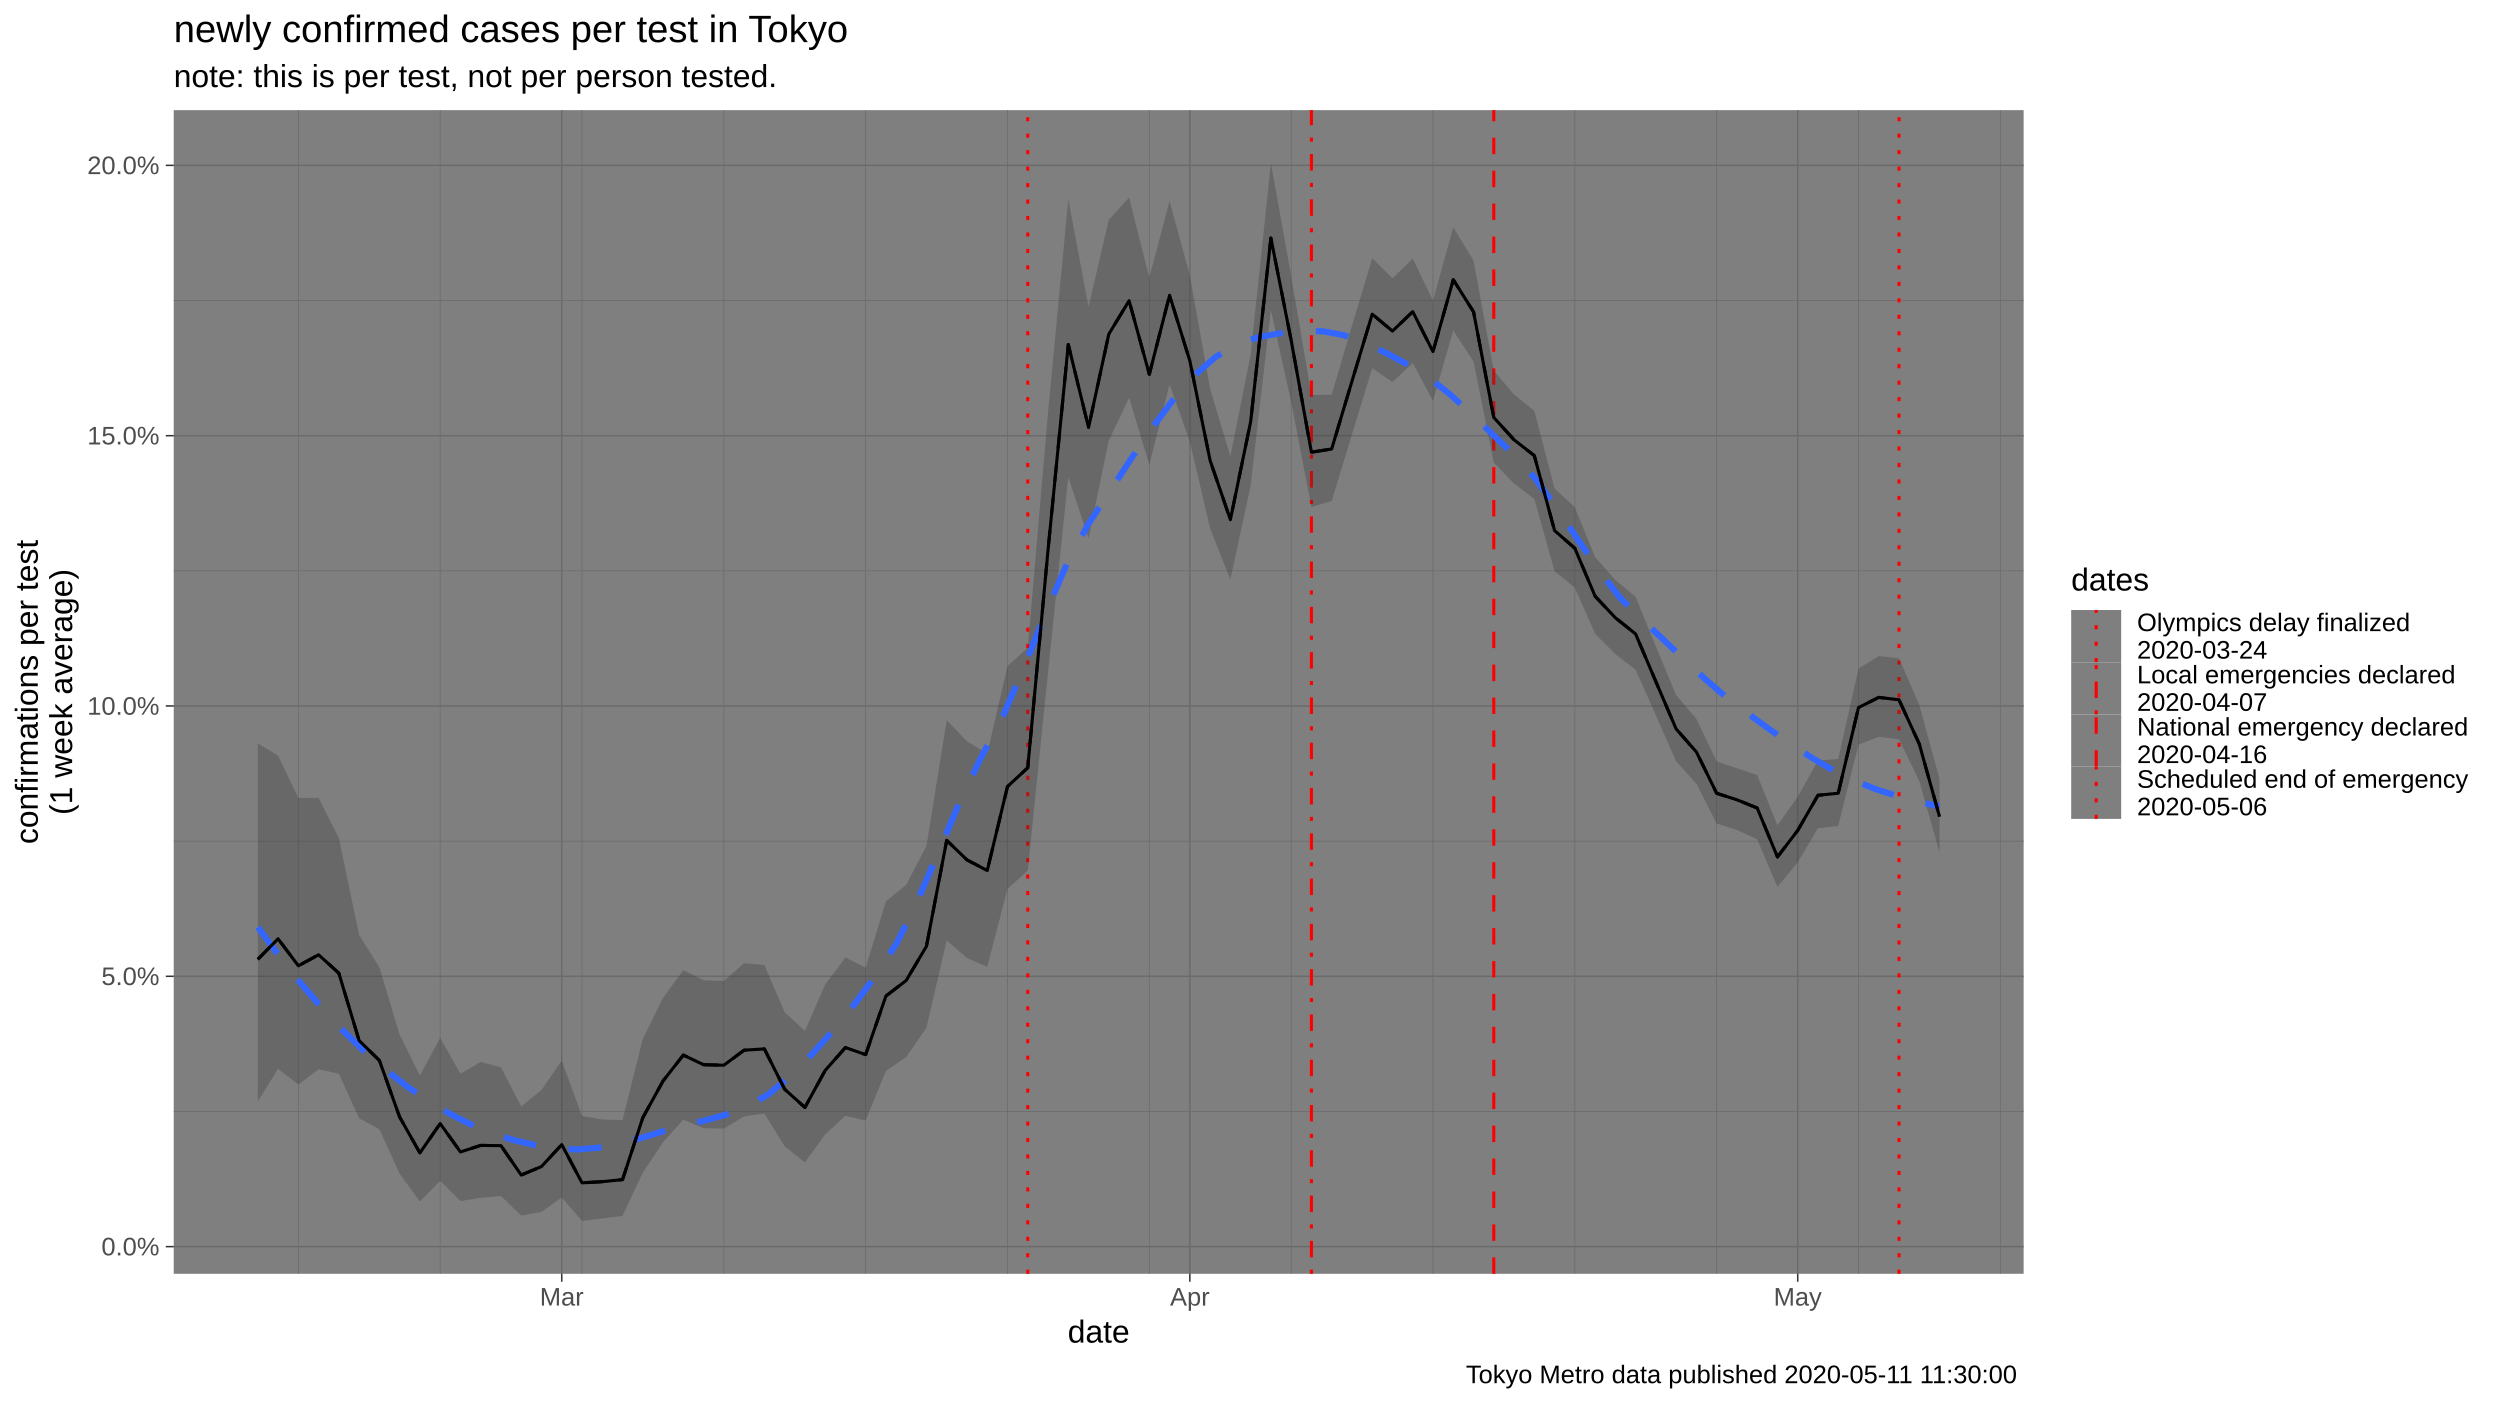
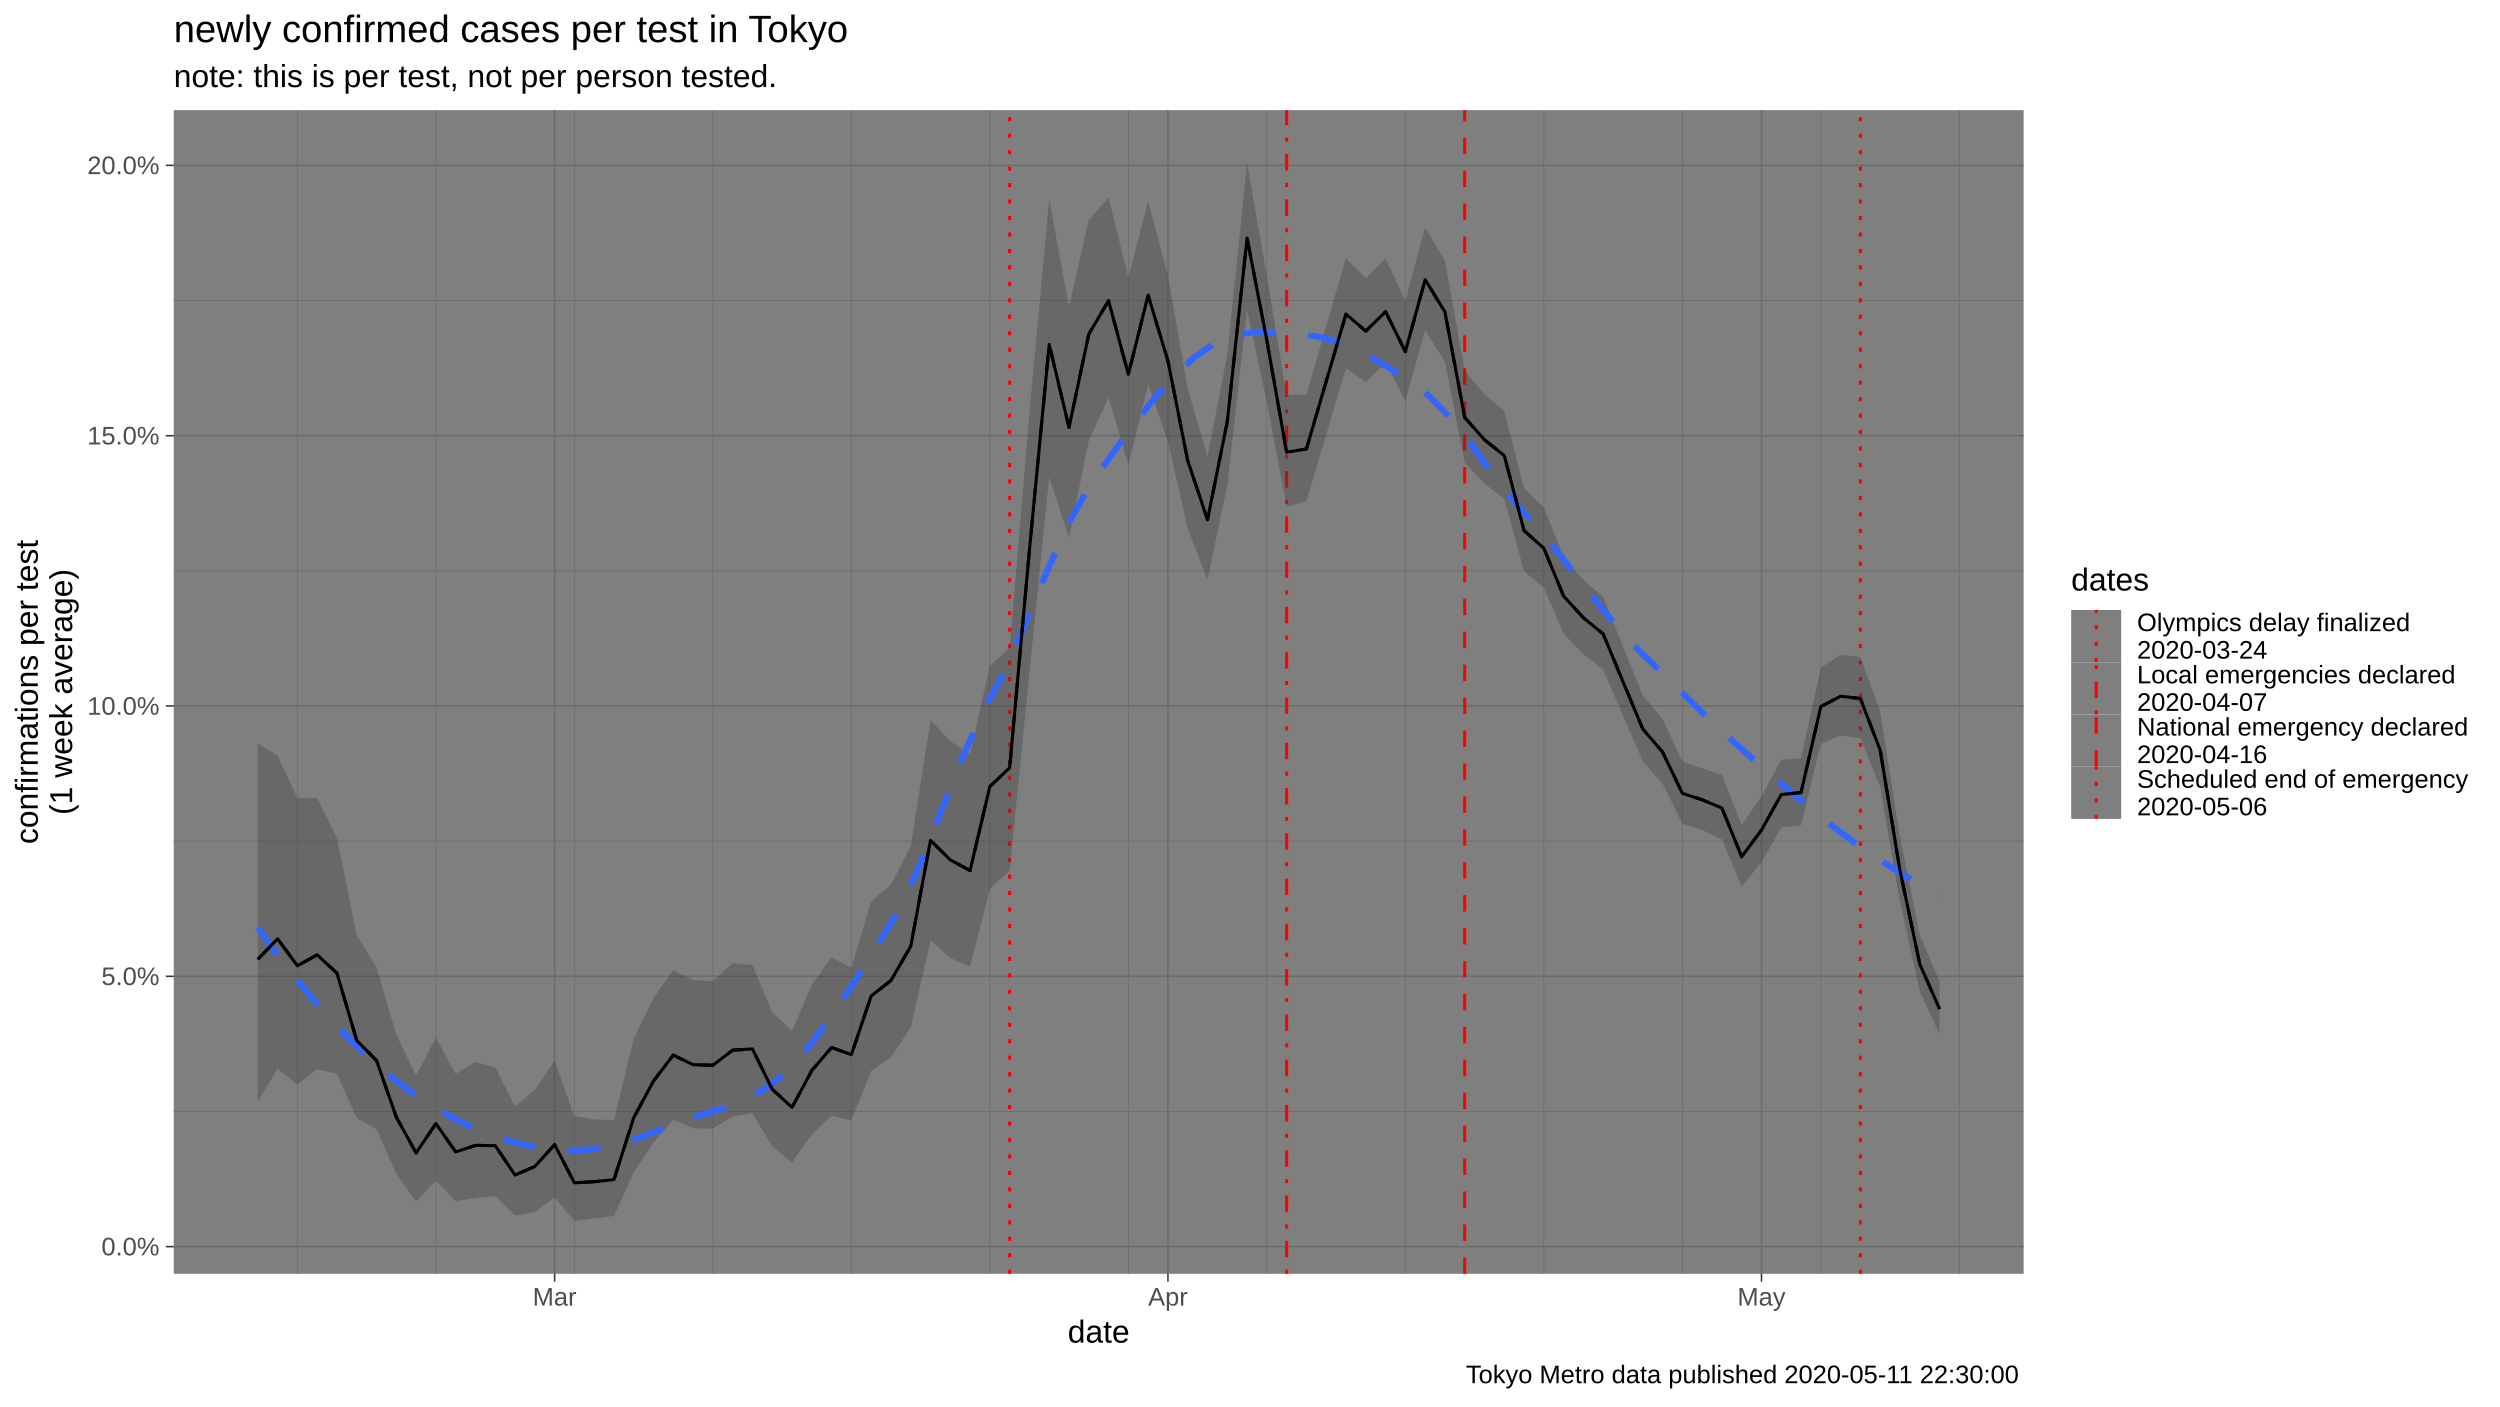
<svg xmlns="http://www.w3.org/2000/svg" viewBox="0 0 864.00 486.00">
  <defs>
    <style type="text/css">
    line, polyline, polygon, path, rect, circle {
      fill: none;
      stroke: #000000;
      stroke-linecap: round;
      stroke-linejoin: round;
      stroke-miterlimit: 10.00;
    }
  </style>
  </defs>
  <rect width="100%" height="100%" style="stroke: none; fill: #FFFFFF;" />
  <rect x="0.00" y="0.00" width="864.00" height="486.00" style="stroke-width: 1.07; stroke: #FFFFFF; fill: #FFFFFF;" />
  <defs>
    <clipPath id="cpNjAuMDR8Njk5LjM3fDQ0MC4yMnwzOC4wNw==">
      <rect x="60.04" y="38.07" width="639.33" height="402.15" />
    </clipPath>
  </defs>
  <rect x="60.04" y="38.07" width="639.33" height="402.15" style="stroke-width: 1.07; stroke: none; fill: #7F7F7F;" clip-path="url(#cpNjAuMDR8Njk5LjM3fDQ0MC4yMnwzOC4wNw==)" />
  <polyline points="60.04,384.12 699.37,384.12 " style="stroke-width: 0.27; stroke: #6B6B6B; stroke-linecap: butt;" clip-path="url(#cpNjAuMDR8Njk5LjM3fDQ0MC4yMnwzOC4wNw==)" />
  <polyline points="60.04,290.70 699.37,290.70 " style="stroke-width: 0.27; stroke: #6B6B6B; stroke-linecap: butt;" clip-path="url(#cpNjAuMDR8Njk5LjM3fDQ0MC4yMnwzOC4wNw==)" />
  <polyline points="60.04,197.28 699.37,197.28 " style="stroke-width: 0.27; stroke: #6B6B6B; stroke-linecap: butt;" clip-path="url(#cpNjAuMDR8Njk5LjM3fDQ0MC4yMnwzOC4wNw==)" />
  <polyline points="60.04,103.86 699.37,103.86 " style="stroke-width: 0.27; stroke: #6B6B6B; stroke-linecap: butt;" clip-path="url(#cpNjAuMDR8Njk5LjM3fDQ0MC4yMnwzOC4wNw==)" />
-   <polyline points="103.11,440.22 103.11,38.07 " style="stroke-width: 0.27; stroke: #6B6B6B; stroke-linecap: butt;" clip-path="url(#cpNjAuMDR8Njk5LjM3fDQ0MC4yMnwzOC4wNw==)" />
-   <polyline points="152.12,440.22 152.12,38.07 " style="stroke-width: 0.27; stroke: #6B6B6B; stroke-linecap: butt;" clip-path="url(#cpNjAuMDR8Njk5LjM3fDQ0MC4yMnwzOC4wNw==)" />
-   <polyline points="201.14,440.22 201.14,38.07 " style="stroke-width: 0.27; stroke: #6B6B6B; stroke-linecap: butt;" clip-path="url(#cpNjAuMDR8Njk5LjM3fDQ0MC4yMnwzOC4wNw==)" />
-   <polyline points="250.16,440.22 250.16,38.07 " style="stroke-width: 0.27; stroke: #6B6B6B; stroke-linecap: butt;" clip-path="url(#cpNjAuMDR8Njk5LjM3fDQ0MC4yMnwzOC4wNw==)" />
-   <polyline points="299.17,440.22 299.17,38.07 " style="stroke-width: 0.27; stroke: #6B6B6B; stroke-linecap: butt;" clip-path="url(#cpNjAuMDR8Njk5LjM3fDQ0MC4yMnwzOC4wNw==)" />
-   <polyline points="348.19,440.22 348.19,38.07 " style="stroke-width: 0.27; stroke: #6B6B6B; stroke-linecap: butt;" clip-path="url(#cpNjAuMDR8Njk5LjM3fDQ0MC4yMnwzOC4wNw==)" />
-   <polyline points="397.21,440.22 397.21,38.07 " style="stroke-width: 0.27; stroke: #6B6B6B; stroke-linecap: butt;" clip-path="url(#cpNjAuMDR8Njk5LjM3fDQ0MC4yMnwzOC4wNw==)" />
-   <polyline points="446.23,440.22 446.23,38.07 " style="stroke-width: 0.27; stroke: #6B6B6B; stroke-linecap: butt;" clip-path="url(#cpNjAuMDR8Njk5LjM3fDQ0MC4yMnwzOC4wNw==)" />
-   <polyline points="495.24,440.22 495.24,38.07 " style="stroke-width: 0.27; stroke: #6B6B6B; stroke-linecap: butt;" clip-path="url(#cpNjAuMDR8Njk5LjM3fDQ0MC4yMnwzOC4wNw==)" />
-   <polyline points="544.26,440.22 544.26,38.07 " style="stroke-width: 0.27; stroke: #6B6B6B; stroke-linecap: butt;" clip-path="url(#cpNjAuMDR8Njk5LjM3fDQ0MC4yMnwzOC4wNw==)" />
-   <polyline points="593.28,440.22 593.28,38.07 " style="stroke-width: 0.27; stroke: #6B6B6B; stroke-linecap: butt;" clip-path="url(#cpNjAuMDR8Njk5LjM3fDQ0MC4yMnwzOC4wNw==)" />
-   <polyline points="642.30,440.22 642.30,38.07 " style="stroke-width: 0.27; stroke: #6B6B6B; stroke-linecap: butt;" clip-path="url(#cpNjAuMDR8Njk5LjM3fDQ0MC4yMnwzOC4wNw==)" />
-   <polyline points="691.31,440.22 691.31,38.07 " style="stroke-width: 0.27; stroke: #6B6B6B; stroke-linecap: butt;" clip-path="url(#cpNjAuMDR8Njk5LjM3fDQ0MC4yMnwzOC4wNw==)" />
+   <polyline points="102.78,440.22 102.78,38.07 " style="stroke-width: 0.27; stroke: #6B6B6B; stroke-linecap: butt;" clip-path="url(#cpNjAuMDR8Njk5LjM3fDQ0MC4yMnwzOC4wNw==)" />
+   <polyline points="150.64,440.22 150.64,38.07 " style="stroke-width: 0.27; stroke: #6B6B6B; stroke-linecap: butt;" clip-path="url(#cpNjAuMDR8Njk5LjM3fDQ0MC4yMnwzOC4wNw==)" />
+   <polyline points="198.50,440.22 198.50,38.07 " style="stroke-width: 0.27; stroke: #6B6B6B; stroke-linecap: butt;" clip-path="url(#cpNjAuMDR8Njk5LjM3fDQ0MC4yMnwzOC4wNw==)" />
+   <polyline points="246.37,440.22 246.37,38.07 " style="stroke-width: 0.27; stroke: #6B6B6B; stroke-linecap: butt;" clip-path="url(#cpNjAuMDR8Njk5LjM3fDQ0MC4yMnwzOC4wNw==)" />
+   <polyline points="294.23,440.22 294.23,38.07 " style="stroke-width: 0.27; stroke: #6B6B6B; stroke-linecap: butt;" clip-path="url(#cpNjAuMDR8Njk5LjM3fDQ0MC4yMnwzOC4wNw==)" />
+   <polyline points="342.10,440.22 342.10,38.07 " style="stroke-width: 0.27; stroke: #6B6B6B; stroke-linecap: butt;" clip-path="url(#cpNjAuMDR8Njk5LjM3fDQ0MC4yMnwzOC4wNw==)" />
+   <polyline points="389.96,440.22 389.96,38.07 " style="stroke-width: 0.27; stroke: #6B6B6B; stroke-linecap: butt;" clip-path="url(#cpNjAuMDR8Njk5LjM3fDQ0MC4yMnwzOC4wNw==)" />
+   <polyline points="437.82,440.22 437.82,38.07 " style="stroke-width: 0.27; stroke: #6B6B6B; stroke-linecap: butt;" clip-path="url(#cpNjAuMDR8Njk5LjM3fDQ0MC4yMnwzOC4wNw==)" />
+   <polyline points="485.69,440.22 485.69,38.07 " style="stroke-width: 0.27; stroke: #6B6B6B; stroke-linecap: butt;" clip-path="url(#cpNjAuMDR8Njk5LjM3fDQ0MC4yMnwzOC4wNw==)" />
+   <polyline points="533.55,440.22 533.55,38.07 " style="stroke-width: 0.27; stroke: #6B6B6B; stroke-linecap: butt;" clip-path="url(#cpNjAuMDR8Njk5LjM3fDQ0MC4yMnwzOC4wNw==)" />
+   <polyline points="581.42,440.22 581.42,38.07 " style="stroke-width: 0.27; stroke: #6B6B6B; stroke-linecap: butt;" clip-path="url(#cpNjAuMDR8Njk5LjM3fDQ0MC4yMnwzOC4wNw==)" />
+   <polyline points="629.28,440.22 629.28,38.07 " style="stroke-width: 0.27; stroke: #6B6B6B; stroke-linecap: butt;" clip-path="url(#cpNjAuMDR8Njk5LjM3fDQ0MC4yMnwzOC4wNw==)" />
+   <polyline points="677.14,440.22 677.14,38.07 " style="stroke-width: 0.27; stroke: #6B6B6B; stroke-linecap: butt;" clip-path="url(#cpNjAuMDR8Njk5LjM3fDQ0MC4yMnwzOC4wNw==)" />
  <polyline points="60.04,430.83 699.37,430.83 " style="stroke-width: 0.53; stroke: #6B6B6B; stroke-linecap: butt;" clip-path="url(#cpNjAuMDR8Njk5LjM3fDQ0MC4yMnwzOC4wNw==)" />
  <polyline points="60.04,337.41 699.37,337.41 " style="stroke-width: 0.53; stroke: #6B6B6B; stroke-linecap: butt;" clip-path="url(#cpNjAuMDR8Njk5LjM3fDQ0MC4yMnwzOC4wNw==)" />
  <polyline points="60.04,243.99 699.37,243.99 " style="stroke-width: 0.53; stroke: #6B6B6B; stroke-linecap: butt;" clip-path="url(#cpNjAuMDR8Njk5LjM3fDQ0MC4yMnwzOC4wNw==)" />
  <polyline points="60.04,150.57 699.37,150.57 " style="stroke-width: 0.53; stroke: #6B6B6B; stroke-linecap: butt;" clip-path="url(#cpNjAuMDR8Njk5LjM3fDQ0MC4yMnwzOC4wNw==)" />
  <polyline points="60.04,57.15 699.37,57.15 " style="stroke-width: 0.53; stroke: #6B6B6B; stroke-linecap: butt;" clip-path="url(#cpNjAuMDR8Njk5LjM3fDQ0MC4yMnwzOC4wNw==)" />
-   <polyline points="194.14,440.22 194.14,38.07 " style="stroke-width: 0.53; stroke: #6B6B6B; stroke-linecap: butt;" clip-path="url(#cpNjAuMDR8Njk5LjM3fDQ0MC4yMnwzOC4wNw==)" />
-   <polyline points="411.21,440.22 411.21,38.07 " style="stroke-width: 0.53; stroke: #6B6B6B; stroke-linecap: butt;" clip-path="url(#cpNjAuMDR8Njk5LjM3fDQ0MC4yMnwzOC4wNw==)" />
-   <polyline points="621.29,440.22 621.29,38.07 " style="stroke-width: 0.53; stroke: #6B6B6B; stroke-linecap: butt;" clip-path="url(#cpNjAuMDR8Njk5LjM3fDQ0MC4yMnwzOC4wNw==)" />
-   <line x1="355.19" y1="440.22" x2="355.19" y2="38.07" style="stroke-width: 1.07; stroke: #FF0000; stroke-dasharray: 1.42,4.27; stroke-linecap: butt;" clip-path="url(#cpNjAuMDR8Njk5LjM3fDQ0MC4yMnwzOC4wNw==)" />
-   <line x1="453.23" y1="440.22" x2="453.23" y2="38.07" style="stroke-width: 1.07; stroke: #FF0000; stroke-dasharray: 1.42,4.27,5.69,4.27; stroke-linecap: butt;" clip-path="url(#cpNjAuMDR8Njk5LjM3fDQ0MC4yMnwzOC4wNw==)" />
-   <line x1="516.25" y1="440.22" x2="516.25" y2="38.07" style="stroke-width: 1.07; stroke: #FF0000; stroke-dasharray: 5.69,5.69; stroke-linecap: butt;" clip-path="url(#cpNjAuMDR8Njk5LjM3fDQ0MC4yMnwzOC4wNw==)" />
-   <line x1="656.30" y1="440.22" x2="656.30" y2="38.07" style="stroke-width: 1.07; stroke: #FF0000; stroke-dasharray: 1.42,4.27; stroke-linecap: butt;" clip-path="url(#cpNjAuMDR8Njk5LjM3fDQ0MC4yMnwzOC4wNw==)" />
-   <polygon points="89.10,256.90 96.10,261.14 103.11,275.77 110.11,275.73 117.11,289.63 124.11,323.08 131.12,334.30 138.12,357.57 145.12,371.72 152.12,358.68 159.13,371.10 166.13,366.99 173.13,368.86 180.13,382.39 187.14,376.68 194.14,366.51 201.14,385.68 208.14,386.87 215.15,387.11 222.15,359.02 229.15,344.84 236.15,335.29 243.16,338.77 250.16,339.02 257.16,332.87 264.16,333.49 271.17,349.81 278.17,356.26 285.17,340.25 292.17,330.88 299.17,334.40 306.18,311.47 313.18,305.76 320.18,292.37 327.18,248.89 334.19,256.19 341.19,260.47 348.19,230.20 355.19,223.89 362.20,142.51 369.20,68.83 376.20,106.01 383.20,75.95 390.21,68.27 397.21,95.95 404.21,69.43 411.21,95.20 418.22,134.31 425.22,157.72 432.22,122.53 439.22,56.35 446.23,95.35 453.23,136.50 460.23,136.39 467.23,112.61 474.24,89.23 481.24,96.19 488.24,89.35 495.24,103.91 502.25,78.53 509.25,90.04 516.25,128.10 523.25,136.33 530.26,141.97 537.26,168.80 544.26,175.32 551.26,192.53 558.27,200.46 565.27,206.27 572.27,223.42 579.27,240.21 586.28,248.43 593.28,263.17 600.28,265.50 607.28,267.84 614.29,285.20 621.29,275.36 628.29,262.85 635.29,262.27 642.30,231.04 649.30,226.73 656.30,227.51 663.30,243.61 670.31,269.18 670.31,294.62 663.30,269.93 656.30,255.50 649.30,254.64 642.30,257.38 635.29,285.43 628.29,286.25 621.29,298.02 614.29,306.55 607.28,290.11 600.28,286.83 593.28,284.64 586.28,270.85 579.27,263.14 572.27,247.25 565.27,231.45 558.27,226.08 551.26,219.05 544.26,203.13 537.26,197.42 530.26,172.45 523.25,167.13 516.25,159.89 509.25,124.97 502.25,114.24 495.24,138.52 488.24,125.48 481.24,132.05 474.24,127.25 467.23,150.21 460.23,173.16 453.23,175.22 446.23,139.02 439.22,107.14 432.22,167.87 425.22,200.32 418.22,182.69 411.21,152.66 404.21,132.88 397.21,160.64 390.21,137.47 383.20,152.27 376.20,186.02 369.20,164.90 362.20,232.46 355.19,300.85 348.19,307.22 341.19,334.17 334.19,331.09 327.18,325.03 320.18,355.17 313.18,365.32 306.18,370.11 299.17,387.24 292.17,385.63 285.17,392.04 278.17,401.74 271.17,396.19 264.16,384.82 257.16,385.84 250.16,390.04 243.16,389.93 236.15,386.97 229.15,394.77 222.15,405.26 215.15,420.21 208.14,421.12 201.14,421.94 194.14,413.86 187.14,418.84 180.13,420.12 173.13,413.35 166.13,413.99 159.13,415.08 152.12,408.08 145.12,415.25 138.12,405.66 131.12,390.29 124.11,386.47 117.11,371.11 110.11,369.54 103.11,374.82 96.10,369.38 89.10,380.72 " style="stroke-width: 1.07; stroke: none; fill: #333333; fill-opacity: 0.30;" clip-path="url(#cpNjAuMDR8Njk5LjM3fDQ0MC4yMnwzOC4wNw==)" />
-   <polyline points="89.10,320.42 96.46,330.38 103.82,339.68 111.17,348.29 118.53,356.18 125.89,363.33 133.24,369.73 140.60,375.42 147.96,380.45 155.31,384.83 162.67,388.60 170.03,391.64 177.39,393.99 184.74,395.70 192.10,396.83 199.46,397.25 206.81,396.66 214.17,395.27 221.53,393.31 228.88,391.04 236.24,388.99 243.60,387.24 250.96,385.22 258.31,382.37 265.67,378.13 273.03,371.96 280.38,364.59 287.74,356.38 295.10,347.32 302.45,337.41 309.81,326.13 317.17,311.16 324.53,293.99 331.88,276.71 339.24,261.42 346.60,247.55 353.95,230.45 361.31,212.14 368.67,194.97 376.02,181.29 383.38,170.10 390.74,158.83 398.10,148.00 405.45,138.13 412.81,129.73 420.17,123.31 427.52,119.06 434.88,116.53 442.24,115.21 449.60,114.61 456.95,114.46 464.31,115.81 471.67,118.47 479.02,122.00 486.38,125.96 493.74,130.44 501.09,136.25 508.45,142.96 515.81,150.09 523.17,157.15 530.52,165.30 537.88,175.40 545.24,186.37 552.59,197.15 559.95,206.65 567.31,213.96 574.66,220.85 582.02,227.91 589.38,234.77 596.74,241.08 604.09,246.63 611.45,251.98 618.81,257.11 626.16,261.89 633.52,266.18 640.88,269.81 648.23,272.73 655.59,275.10 662.95,277.05 670.31,278.73 " style="stroke-width: 2.13; stroke: #3366FF; stroke-dasharray: 11.38,11.38; stroke-linecap: butt;" clip-path="url(#cpNjAuMDR8Njk5LjM3fDQ0MC4yMnwzOC4wNw==)" />
-   <polyline points="89.10,331.55 96.10,324.45 103.11,333.77 110.11,329.98 117.11,336.34 124.11,359.62 131.12,366.51 138.12,386.06 145.12,398.45 152.12,388.30 159.13,398.11 166.13,395.85 173.13,395.94 180.13,406.09 187.14,403.15 194.14,395.58 201.14,408.78 208.14,408.39 215.15,407.67 222.15,386.28 229.15,373.58 236.15,364.63 243.16,367.97 250.16,368.14 257.16,362.94 264.16,362.51 271.17,376.44 278.17,382.73 285.17,369.96 292.17,362.03 299.17,364.47 306.18,344.22 313.18,338.86 320.18,327.03 327.18,290.43 334.19,297.18 341.19,300.86 348.19,271.82 355.19,265.34 362.20,190.13 369.20,119.06 376.20,147.74 383.20,115.48 390.21,103.94 397.21,129.34 404.21,102.05 411.21,124.73 418.22,159.17 425.22,179.59 432.22,145.76 439.22,82.28 446.23,117.64 453.23,156.28 460.23,155.16 467.23,131.77 474.24,108.57 481.24,114.42 488.24,107.71 495.24,121.51 502.25,96.67 509.25,107.78 516.25,144.27 523.25,151.99 530.26,157.47 537.26,183.37 544.26,189.48 551.26,206.04 558.27,213.51 565.27,219.10 572.27,235.58 579.27,251.92 586.28,259.89 593.28,274.16 600.28,276.41 607.28,279.25 614.29,296.16 621.29,287.00 628.29,274.85 635.29,274.14 642.30,244.52 649.30,241.02 656.30,241.85 663.30,257.10 670.31,282.27 " style="stroke-width: 1.07; stroke-dasharray: 5.69,5.69; stroke-linecap: butt;" clip-path="url(#cpNjAuMDR8Njk5LjM3fDQ0MC4yMnwzOC4wNw==)" />
-   <polyline points="89.10,331.55 96.10,324.45 103.11,333.77 110.11,329.98 117.11,336.34 124.11,359.62 131.12,366.51 138.12,386.06 145.12,398.45 152.12,388.30 159.13,398.11 166.13,395.85 173.13,395.94 180.13,406.09 187.14,403.15 194.14,395.58 201.14,408.78 208.14,408.39 215.15,407.67 222.15,386.28 229.15,373.58 236.15,364.63 243.16,367.97 250.16,368.14 257.16,362.94 264.16,362.51 271.17,376.44 278.17,382.73 285.17,369.96 292.17,362.03 299.17,364.47 306.18,344.22 313.18,338.86 320.18,327.03 327.18,290.43 334.19,297.18 341.19,300.86 348.19,271.82 355.19,265.34 362.20,190.13 369.20,119.06 376.20,147.74 383.20,115.48 390.21,103.94 397.21,129.34 404.21,102.05 411.21,124.73 418.22,159.17 425.22,179.59 432.22,145.76 439.22,82.28 446.23,117.64 453.23,156.28 460.23,155.16 467.23,131.77 474.24,108.57 481.24,114.42 488.24,107.71 495.24,121.51 502.25,96.67 509.25,107.78 516.25,144.27 523.25,151.99 530.26,157.47 537.26,183.37 544.26,189.48 551.26,206.04 558.27,213.51 565.27,219.10 572.27,235.58 579.27,251.92 586.28,259.89 593.28,274.16 600.28,276.41 607.28,279.25 614.29,296.16 621.29,287.00 628.29,274.85 635.29,274.14 642.30,244.52 649.30,241.02 656.30,241.85 663.30,257.10 670.31,282.27 " style="stroke-width: 1.07; stroke-linecap: butt;" clip-path="url(#cpNjAuMDR8Njk5LjM3fDQ0MC4yMnwzOC4wNw==)" />
+   <polyline points="191.67,440.22 191.67,38.07 " style="stroke-width: 0.53; stroke: #6B6B6B; stroke-linecap: butt;" clip-path="url(#cpNjAuMDR8Njk5LjM3fDQ0MC4yMnwzOC4wNw==)" />
+   <polyline points="403.64,440.22 403.64,38.07 " style="stroke-width: 0.53; stroke: #6B6B6B; stroke-linecap: butt;" clip-path="url(#cpNjAuMDR8Njk5LjM3fDQ0MC4yMnwzOC4wNw==)" />
+   <polyline points="608.77,440.22 608.77,38.07 " style="stroke-width: 0.53; stroke: #6B6B6B; stroke-linecap: butt;" clip-path="url(#cpNjAuMDR8Njk5LjM3fDQ0MC4yMnwzOC4wNw==)" />
+   <line x1="348.93" y1="440.22" x2="348.93" y2="38.07" style="stroke-width: 1.07; stroke: #FF0000; stroke-dasharray: 1.42,4.27; stroke-linecap: butt;" clip-path="url(#cpNjAuMDR8Njk5LjM3fDQ0MC4yMnwzOC4wNw==)" />
+   <line x1="444.66" y1="440.22" x2="444.66" y2="38.07" style="stroke-width: 1.07; stroke: #FF0000; stroke-dasharray: 1.42,4.27,5.69,4.27; stroke-linecap: butt;" clip-path="url(#cpNjAuMDR8Njk5LjM3fDQ0MC4yMnwzOC4wNw==)" />
+   <line x1="506.20" y1="440.22" x2="506.20" y2="38.07" style="stroke-width: 1.07; stroke: #FF0000; stroke-dasharray: 5.69,5.69; stroke-linecap: butt;" clip-path="url(#cpNjAuMDR8Njk5LjM3fDQ0MC4yMnwzOC4wNw==)" />
+   <line x1="642.95" y1="440.22" x2="642.95" y2="38.07" style="stroke-width: 1.07; stroke: #FF0000; stroke-dasharray: 1.42,4.27; stroke-linecap: butt;" clip-path="url(#cpNjAuMDR8Njk5LjM3fDQ0MC4yMnwzOC4wNw==)" />
+   <polygon points="89.10,256.90 95.94,261.14 102.78,275.77 109.61,275.73 116.45,289.63 123.29,323.08 130.13,334.30 136.96,357.57 143.80,371.72 150.64,358.68 157.48,371.10 164.32,366.99 171.15,368.86 177.99,382.39 184.83,376.68 191.67,366.51 198.50,385.68 205.34,386.87 212.18,387.11 219.02,359.02 225.86,344.84 232.69,335.29 239.53,338.77 246.37,339.02 253.21,332.87 260.04,333.49 266.88,349.81 273.72,356.26 280.56,340.25 287.39,330.88 294.23,334.40 301.07,311.47 307.91,305.76 314.75,292.37 321.58,248.89 328.42,256.19 335.26,260.47 342.10,230.20 348.93,223.89 355.77,142.51 362.61,68.83 369.45,106.01 376.28,75.95 383.12,68.27 389.96,95.95 396.80,69.43 403.64,95.20 410.47,134.31 417.31,157.72 424.15,122.53 430.99,56.35 437.82,95.35 444.66,136.50 451.50,136.39 458.34,112.61 465.17,89.23 472.01,96.19 478.85,89.35 485.69,103.91 492.53,78.53 499.36,90.04 506.20,128.10 513.04,136.33 519.88,141.97 526.71,168.80 533.55,175.32 540.39,192.53 547.23,200.46 554.06,206.27 560.90,223.42 567.74,240.21 574.58,248.43 581.42,263.17 588.25,265.50 595.09,267.84 601.93,285.11 608.77,275.21 615.60,262.58 622.44,262.01 629.28,230.70 636.12,226.28 642.95,227.06 649.79,245.90 656.63,289.27 663.47,323.03 670.31,339.17 670.31,357.53 663.47,342.62 656.63,311.66 649.79,271.92 642.95,255.11 636.12,254.25 629.28,257.09 622.44,285.20 615.60,286.02 608.77,297.90 601.93,306.47 595.09,290.11 588.25,286.83 581.42,284.64 574.58,270.85 567.74,263.14 560.90,247.25 554.06,231.45 547.23,226.08 540.39,219.05 533.55,203.13 526.71,197.42 519.88,172.45 513.04,167.13 506.20,159.89 499.36,124.97 492.53,114.24 485.69,138.52 478.85,125.48 472.01,132.05 465.17,127.25 458.34,150.21 451.50,173.16 444.66,175.22 437.82,139.02 430.99,107.14 424.15,167.87 417.31,200.32 410.47,182.69 403.64,152.66 396.80,132.88 389.96,160.64 383.12,137.47 376.28,152.27 369.45,186.02 362.61,164.90 355.77,232.46 348.93,300.85 342.10,307.22 335.26,334.17 328.42,331.09 321.58,325.03 314.75,355.17 307.91,365.32 301.07,370.11 294.23,387.24 287.39,385.63 280.56,392.04 273.72,401.74 266.88,396.19 260.04,384.82 253.21,385.84 246.37,390.04 239.53,389.93 232.69,386.97 225.86,394.77 219.02,405.26 212.18,420.21 205.34,421.12 198.50,421.94 191.67,413.86 184.83,418.84 177.99,420.12 171.15,413.35 164.32,413.99 157.48,415.08 150.64,408.08 143.80,415.25 136.96,405.66 130.13,390.29 123.29,386.47 116.45,371.11 109.61,369.54 102.78,374.82 95.94,369.38 89.10,380.72 " style="stroke-width: 1.07; stroke: none; fill: #333333; fill-opacity: 0.30;" clip-path="url(#cpNjAuMDR8Njk5LjM3fDQ0MC4yMnwzOC4wNw==)" />
+   <polyline points="89.10,320.61 96.46,330.74 103.82,340.18 111.17,348.91 118.53,356.89 125.89,364.10 133.24,370.56 140.60,376.29 147.96,381.34 155.31,385.72 162.67,389.43 170.03,392.42 177.39,394.70 184.74,396.31 192.10,397.27 199.46,397.60 206.81,396.96 214.17,395.34 221.53,393.00 228.88,390.18 236.24,387.27 243.60,384.95 250.96,382.69 258.31,379.79 265.67,375.54 273.03,369.23 280.38,360.67 287.74,350.60 295.10,339.50 302.45,327.87 309.81,315.99 317.17,300.57 324.53,282.22 331.88,263.48 339.24,246.88 346.60,232.97 353.95,216.42 361.31,198.69 368.67,182.06 376.02,168.80 383.38,158.25 390.74,148.10 398.10,138.69 405.45,130.36 412.81,123.46 420.17,118.38 427.52,115.60 434.88,114.65 442.24,114.84 449.60,115.54 456.95,116.59 464.31,118.88 471.67,122.24 479.02,126.48 486.38,131.37 493.74,136.75 501.09,144.18 508.45,153.62 515.81,163.74 523.17,173.23 530.52,181.34 537.88,190.16 545.24,199.56 552.59,209.00 559.95,217.90 567.31,225.71 574.66,232.81 582.02,240.07 589.38,247.28 596.74,254.26 604.09,260.83 611.45,267.27 618.81,273.62 626.16,279.79 633.52,285.68 640.88,291.16 648.23,296.23 655.59,300.97 662.95,305.47 670.31,309.84 " style="stroke-width: 2.13; stroke: #3366FF; stroke-dasharray: 11.38,11.38; stroke-linecap: butt;" clip-path="url(#cpNjAuMDR8Njk5LjM3fDQ0MC4yMnwzOC4wNw==)" />
+   <polyline points="89.10,331.55 95.94,324.45 102.78,333.77 109.61,329.98 116.45,336.34 123.29,359.62 130.13,366.51 136.96,386.06 143.80,398.45 150.64,388.30 157.48,398.11 164.32,395.85 171.15,395.94 177.99,406.09 184.83,403.15 191.67,395.58 198.50,408.78 205.34,408.39 212.18,407.67 219.02,386.28 225.86,373.58 232.69,364.63 239.53,367.97 246.37,368.14 253.21,362.94 260.04,362.51 266.88,376.44 273.72,382.73 280.56,369.96 287.39,362.03 294.23,364.47 301.07,344.22 307.91,338.86 314.75,327.03 321.58,290.43 328.42,297.18 335.26,300.86 342.10,271.82 348.93,265.34 355.77,190.13 362.61,119.06 369.45,147.74 376.28,115.48 383.12,103.94 389.96,129.34 396.80,102.05 403.64,124.73 410.47,159.17 417.31,179.59 424.15,145.76 430.99,82.28 437.82,117.64 444.66,156.28 451.50,155.16 458.34,131.77 465.17,108.57 472.01,114.42 478.85,107.71 485.69,121.51 492.53,96.67 499.36,107.78 506.20,144.27 513.04,151.99 519.88,157.47 526.71,183.37 533.55,189.48 540.39,206.04 547.23,213.51 554.06,219.10 560.90,235.58 567.74,251.92 574.58,259.89 581.42,274.16 588.25,276.41 595.09,279.25 601.93,296.08 608.77,286.86 615.60,274.60 622.44,273.90 629.28,244.20 636.12,240.61 642.95,241.43 649.79,259.24 656.63,300.80 663.47,333.17 670.31,348.71 " style="stroke-width: 1.07; stroke-dasharray: 5.69,5.69; stroke-linecap: butt;" clip-path="url(#cpNjAuMDR8Njk5LjM3fDQ0MC4yMnwzOC4wNw==)" />
+   <polyline points="89.10,331.55 95.94,324.45 102.78,333.77 109.61,329.98 116.45,336.34 123.29,359.62 130.13,366.51 136.96,386.06 143.80,398.45 150.64,388.30 157.48,398.11 164.32,395.85 171.15,395.94 177.99,406.09 184.83,403.15 191.67,395.58 198.50,408.78 205.34,408.39 212.18,407.67 219.02,386.28 225.86,373.58 232.69,364.63 239.53,367.97 246.37,368.14 253.21,362.94 260.04,362.51 266.88,376.44 273.72,382.73 280.56,369.96 287.39,362.03 294.23,364.47 301.07,344.22 307.91,338.86 314.75,327.03 321.58,290.43 328.42,297.18 335.26,300.86 342.10,271.82 348.93,265.34 355.77,190.13 362.61,119.06 369.45,147.74 376.28,115.48 383.12,103.94 389.96,129.34 396.80,102.05 403.64,124.73 410.47,159.17 417.31,179.59 424.15,145.76 430.99,82.28 437.82,117.64 444.66,156.28 451.50,155.16 458.34,131.77 465.17,108.57 472.01,114.42 478.85,107.71 485.69,121.51 492.53,96.67 499.36,107.78 506.20,144.27 513.04,151.99 519.88,157.47 526.71,183.37 533.55,189.48 540.39,206.04 547.23,213.51 554.06,219.10 560.90,235.58 567.74,251.92 574.58,259.89 581.42,274.16 588.25,276.41 595.09,279.25 601.93,296.08 608.77,286.86 615.60,274.60 622.44,273.90 629.28,244.20 636.12,240.61 642.95,241.43 649.79,259.24 656.63,300.80 663.47,333.17 670.31,348.71 " style="stroke-width: 1.07; stroke-linecap: butt;" clip-path="url(#cpNjAuMDR8Njk5LjM3fDQ0MC4yMnwzOC4wNw==)" />
  <defs>
    <clipPath id="cpMC4wMHw4NjQuMDB8NDg2LjAwfDAuMDA=">
      <rect x="0.00" y="0.00" width="864.00" height="486.00" />
    </clipPath>
  </defs>
  <g clip-path="url(#cpMC4wMHw4NjQuMDB8NDg2LjAwfDAuMDA=)">
    <text x="35.05" y="433.86" style="font-size: 8.80px; fill: #4D4D4D; font-family: Liberation Sans;" textLength="20.06px" lengthAdjust="spacingAndGlyphs">0.0%</text>
  </g>
  <g clip-path="url(#cpMC4wMHw4NjQuMDB8NDg2LjAwfDAuMDA=)">
    <text x="35.05" y="340.44" style="font-size: 8.80px; fill: #4D4D4D; font-family: Liberation Sans;" textLength="20.06px" lengthAdjust="spacingAndGlyphs">5.0%</text>
  </g>
  <g clip-path="url(#cpMC4wMHw4NjQuMDB8NDg2LjAwfDAuMDA=)">
    <text x="30.16" y="247.02" style="font-size: 8.80px; fill: #4D4D4D; font-family: Liberation Sans;" textLength="24.95px" lengthAdjust="spacingAndGlyphs">10.0%</text>
  </g>
  <g clip-path="url(#cpMC4wMHw4NjQuMDB8NDg2LjAwfDAuMDA=)">
    <text x="30.16" y="153.60" style="font-size: 8.80px; fill: #4D4D4D; font-family: Liberation Sans;" textLength="24.95px" lengthAdjust="spacingAndGlyphs">15.0%</text>
  </g>
  <g clip-path="url(#cpMC4wMHw4NjQuMDB8NDg2LjAwfDAuMDA=)">
    <text x="30.16" y="60.18" style="font-size: 8.80px; fill: #4D4D4D; font-family: Liberation Sans;" textLength="24.95px" lengthAdjust="spacingAndGlyphs">20.0%</text>
  </g>
  <polyline points="57.30,430.83 60.04,430.83 " style="stroke-width: 0.53; stroke: #333333; stroke-linecap: butt;" clip-path="url(#cpMC4wMHw4NjQuMDB8NDg2LjAwfDAuMDA=)" />
  <polyline points="57.30,337.41 60.04,337.41 " style="stroke-width: 0.53; stroke: #333333; stroke-linecap: butt;" clip-path="url(#cpMC4wMHw4NjQuMDB8NDg2LjAwfDAuMDA=)" />
  <polyline points="57.30,243.99 60.04,243.99 " style="stroke-width: 0.53; stroke: #333333; stroke-linecap: butt;" clip-path="url(#cpMC4wMHw4NjQuMDB8NDg2LjAwfDAuMDA=)" />
  <polyline points="57.30,150.57 60.04,150.57 " style="stroke-width: 0.53; stroke: #333333; stroke-linecap: butt;" clip-path="url(#cpMC4wMHw4NjQuMDB8NDg2LjAwfDAuMDA=)" />
  <polyline points="57.30,57.15 60.04,57.15 " style="stroke-width: 0.53; stroke: #333333; stroke-linecap: butt;" clip-path="url(#cpMC4wMHw4NjQuMDB8NDg2LjAwfDAuMDA=)" />
-   <polyline points="194.14,442.96 194.14,440.22 " style="stroke-width: 0.53; stroke: #333333; stroke-linecap: butt;" clip-path="url(#cpMC4wMHw4NjQuMDB8NDg2LjAwfDAuMDA=)" />
-   <polyline points="411.21,442.96 411.21,440.22 " style="stroke-width: 0.53; stroke: #333333; stroke-linecap: butt;" clip-path="url(#cpMC4wMHw4NjQuMDB8NDg2LjAwfDAuMDA=)" />
-   <polyline points="621.29,442.96 621.29,440.22 " style="stroke-width: 0.53; stroke: #333333; stroke-linecap: butt;" clip-path="url(#cpMC4wMHw4NjQuMDB8NDg2LjAwfDAuMDA=)" />
+   <polyline points="191.67,442.96 191.67,440.22 " style="stroke-width: 0.53; stroke: #333333; stroke-linecap: butt;" clip-path="url(#cpMC4wMHw4NjQuMDB8NDg2LjAwfDAuMDA=)" />
+   <polyline points="403.64,442.96 403.64,440.22 " style="stroke-width: 0.53; stroke: #333333; stroke-linecap: butt;" clip-path="url(#cpMC4wMHw4NjQuMDB8NDg2LjAwfDAuMDA=)" />
+   <polyline points="608.77,442.96 608.77,440.22 " style="stroke-width: 0.53; stroke: #333333; stroke-linecap: butt;" clip-path="url(#cpMC4wMHw4NjQuMDB8NDg2LjAwfDAuMDA=)" />
  <g clip-path="url(#cpMC4wMHw4NjQuMDB8NDg2LjAwfDAuMDA=)">
-     <text x="186.56" y="451.21" style="font-size: 8.80px; fill: #4D4D4D; font-family: Liberation Sans;" textLength="15.16px" lengthAdjust="spacingAndGlyphs">Mar</text>
+     <text x="184.09" y="451.21" style="font-size: 8.80px; fill: #4D4D4D; font-family: Liberation Sans;" textLength="15.16px" lengthAdjust="spacingAndGlyphs">Mar</text>
  </g>
  <g clip-path="url(#cpMC4wMHw4NjQuMDB8NDg2LjAwfDAuMDA=)">
-     <text x="404.37" y="451.21" style="font-size: 8.80px; fill: #4D4D4D; font-family: Liberation Sans;" textLength="13.69px" lengthAdjust="spacingAndGlyphs">Apr</text>
+     <text x="396.79" y="451.21" style="font-size: 8.80px; fill: #4D4D4D; font-family: Liberation Sans;" textLength="13.69px" lengthAdjust="spacingAndGlyphs">Apr</text>
  </g>
  <g clip-path="url(#cpMC4wMHw4NjQuMDB8NDg2LjAwfDAuMDA=)">
-     <text x="612.98" y="451.21" style="font-size: 8.80px; fill: #4D4D4D; font-family: Liberation Sans;" textLength="16.62px" lengthAdjust="spacingAndGlyphs">May</text>
+     <text x="600.45" y="451.21" style="font-size: 8.80px; fill: #4D4D4D; font-family: Liberation Sans;" textLength="16.62px" lengthAdjust="spacingAndGlyphs">May</text>
  </g>
  <g clip-path="url(#cpMC4wMHw4NjQuMDB8NDg2LjAwfDAuMDA=)">
    <text x="369.00" y="464.01" style="font-size: 11.00px; font-family: Liberation Sans;" textLength="21.41px" lengthAdjust="spacingAndGlyphs">date</text>
  </g>
  <g clip-path="url(#cpMC4wMHw4NjQuMDB8NDg2LjAwfDAuMDA=)">
    <text transform="translate(13.05,291.72) rotate(-90)" style="font-size: 11.00px; font-family: Liberation Sans;" textLength="105.16px" lengthAdjust="spacingAndGlyphs">confirmations per test</text>
  </g>
  <g clip-path="url(#cpMC4wMHw4NjQuMDB8NDg2LjAwfDAuMDA=)">
    <text transform="translate(24.93,281.64) rotate(-90)" style="font-size: 11.00px; font-family: Liberation Sans;" textLength="84.99px" lengthAdjust="spacingAndGlyphs">(1 week average)</text>
  </g>
  <rect x="710.32" y="189.80" width="148.20" height="98.69" style="stroke-width: 1.07; stroke: none; fill: #FFFFFF;" clip-path="url(#cpMC4wMHw4NjQuMDB8NDg2LjAwfDAuMDA=)" />
  <g clip-path="url(#cpMC4wMHw4NjQuMDB8NDg2LjAwfDAuMDA=)">
    <text x="715.80" y="204.09" style="font-size: 11.00px; font-family: Liberation Sans;" textLength="26.91px" lengthAdjust="spacingAndGlyphs">dates</text>
  </g>
  <rect x="715.80" y="210.82" width="17.28" height="18.05" style="stroke-width: 1.07; stroke: none; fill: #7F7F7F;" clip-path="url(#cpMC4wMHw4NjQuMDB8NDg2LjAwfDAuMDA=)" />
  <line x1="724.44" y1="228.87" x2="724.44" y2="210.82" style="stroke-width: 1.07; stroke: #FF0000; stroke-dasharray: 1.42,4.27; stroke-linecap: butt;" clip-path="url(#cpMC4wMHw4NjQuMDB8NDg2LjAwfDAuMDA=)" />
  <rect x="715.80" y="228.87" width="17.28" height="18.05" style="stroke-width: 1.07; stroke: none; fill: #7F7F7F;" clip-path="url(#cpMC4wMHw4NjQuMDB8NDg2LjAwfDAuMDA=)" />
  <line x1="724.44" y1="246.91" x2="724.44" y2="228.87" style="stroke-width: 1.07; stroke: #FF0000; stroke-dasharray: 1.42,4.27,5.69,4.27; stroke-linecap: butt;" clip-path="url(#cpMC4wMHw4NjQuMDB8NDg2LjAwfDAuMDA=)" />
  <rect x="715.80" y="246.91" width="17.28" height="18.05" style="stroke-width: 1.07; stroke: none; fill: #7F7F7F;" clip-path="url(#cpMC4wMHw4NjQuMDB8NDg2LjAwfDAuMDA=)" />
  <line x1="724.44" y1="264.96" x2="724.44" y2="246.91" style="stroke-width: 1.07; stroke: #FF0000; stroke-dasharray: 5.69,5.69; stroke-linecap: butt;" clip-path="url(#cpMC4wMHw4NjQuMDB8NDg2LjAwfDAuMDA=)" />
  <rect x="715.80" y="264.96" width="17.28" height="18.05" style="stroke-width: 1.07; stroke: none; fill: #7F7F7F;" clip-path="url(#cpMC4wMHw4NjQuMDB8NDg2LjAwfDAuMDA=)" />
  <line x1="724.44" y1="283.01" x2="724.44" y2="264.96" style="stroke-width: 1.07; stroke: #FF0000; stroke-dasharray: 1.42,4.27; stroke-linecap: butt;" clip-path="url(#cpMC4wMHw4NjQuMDB8NDg2LjAwfDAuMDA=)" />
  <g clip-path="url(#cpMC4wMHw4NjQuMDB8NDg2LjAwfDAuMDA=)">
    <text x="738.56" y="218.12" style="font-size: 8.80px; font-family: Liberation Sans;" textLength="94.39px" lengthAdjust="spacingAndGlyphs">Olympics delay finalized</text>
  </g>
  <g clip-path="url(#cpMC4wMHw4NjQuMDB8NDg2LjAwfDAuMDA=)">
    <text x="738.56" y="227.62" style="font-size: 8.80px; font-family: Liberation Sans;" textLength="45.01px" lengthAdjust="spacingAndGlyphs">2020-03-24</text>
  </g>
  <g clip-path="url(#cpMC4wMHw4NjQuMDB8NDg2LjAwfDAuMDA=)">
    <text x="738.56" y="236.17" style="font-size: 8.80px; font-family: Liberation Sans;" textLength="110.06px" lengthAdjust="spacingAndGlyphs">Local emergencies declared</text>
  </g>
  <g clip-path="url(#cpMC4wMHw4NjQuMDB8NDg2LjAwfDAuMDA=)">
    <text x="738.56" y="245.67" style="font-size: 8.80px; font-family: Liberation Sans;" textLength="45.01px" lengthAdjust="spacingAndGlyphs">2020-04-07</text>
  </g>
  <g clip-path="url(#cpMC4wMHw4NjQuMDB8NDg2LjAwfDAuMDA=)">
    <text x="738.56" y="254.21" style="font-size: 8.80px; font-family: Liberation Sans;" textLength="114.46px" lengthAdjust="spacingAndGlyphs">National emergency declared</text>
  </g>
  <g clip-path="url(#cpMC4wMHw4NjQuMDB8NDg2LjAwfDAuMDA=)">
    <text x="738.56" y="263.72" style="font-size: 8.80px; font-family: Liberation Sans;" textLength="45.01px" lengthAdjust="spacingAndGlyphs">2020-04-16</text>
  </g>
  <g clip-path="url(#cpMC4wMHw4NjQuMDB8NDg2LjAwfDAuMDA=)">
    <text x="738.56" y="272.26" style="font-size: 8.80px; font-family: Liberation Sans;" textLength="114.48px" lengthAdjust="spacingAndGlyphs">Scheduled end of emergency</text>
  </g>
  <g clip-path="url(#cpMC4wMHw4NjQuMDB8NDg2LjAwfDAuMDA=)">
    <text x="738.56" y="281.77" style="font-size: 8.80px; font-family: Liberation Sans;" textLength="45.01px" lengthAdjust="spacingAndGlyphs">2020-05-06</text>
  </g>
  <g clip-path="url(#cpMC4wMHw4NjQuMDB8NDg2LjAwfDAuMDA=)">
    <text x="60.04" y="30.10" style="font-size: 11.00px; font-family: Liberation Sans;" textLength="208.51px" lengthAdjust="spacingAndGlyphs">note: this is per test, not per person tested.</text>
  </g>
  <g clip-path="url(#cpMC4wMHw4NjQuMDB8NDg2LjAwfDAuMDA=)">
    <text x="60.04" y="14.56" style="font-size: 13.20px; font-family: Liberation Sans;" textLength="234.76px" lengthAdjust="spacingAndGlyphs">newly confirmed cases per test in Tokyo</text>
  </g>
  <g clip-path="url(#cpMC4wMHw4NjQuMDB8NDg2LjAwfDAuMDA=)">
-     <text x="506.61" y="478.03" style="font-size: 8.80px; font-family: Liberation Sans;" textLength="192.75px" lengthAdjust="spacingAndGlyphs">Tokyo Metro data published 2020-05-11 11:30:00</text>
+     <text x="506.61" y="478.03" style="font-size: 8.80px; font-family: Liberation Sans;" textLength="192.75px" lengthAdjust="spacingAndGlyphs">Tokyo Metro data published 2020-05-11 22:30:00</text>
  </g>
</svg>
